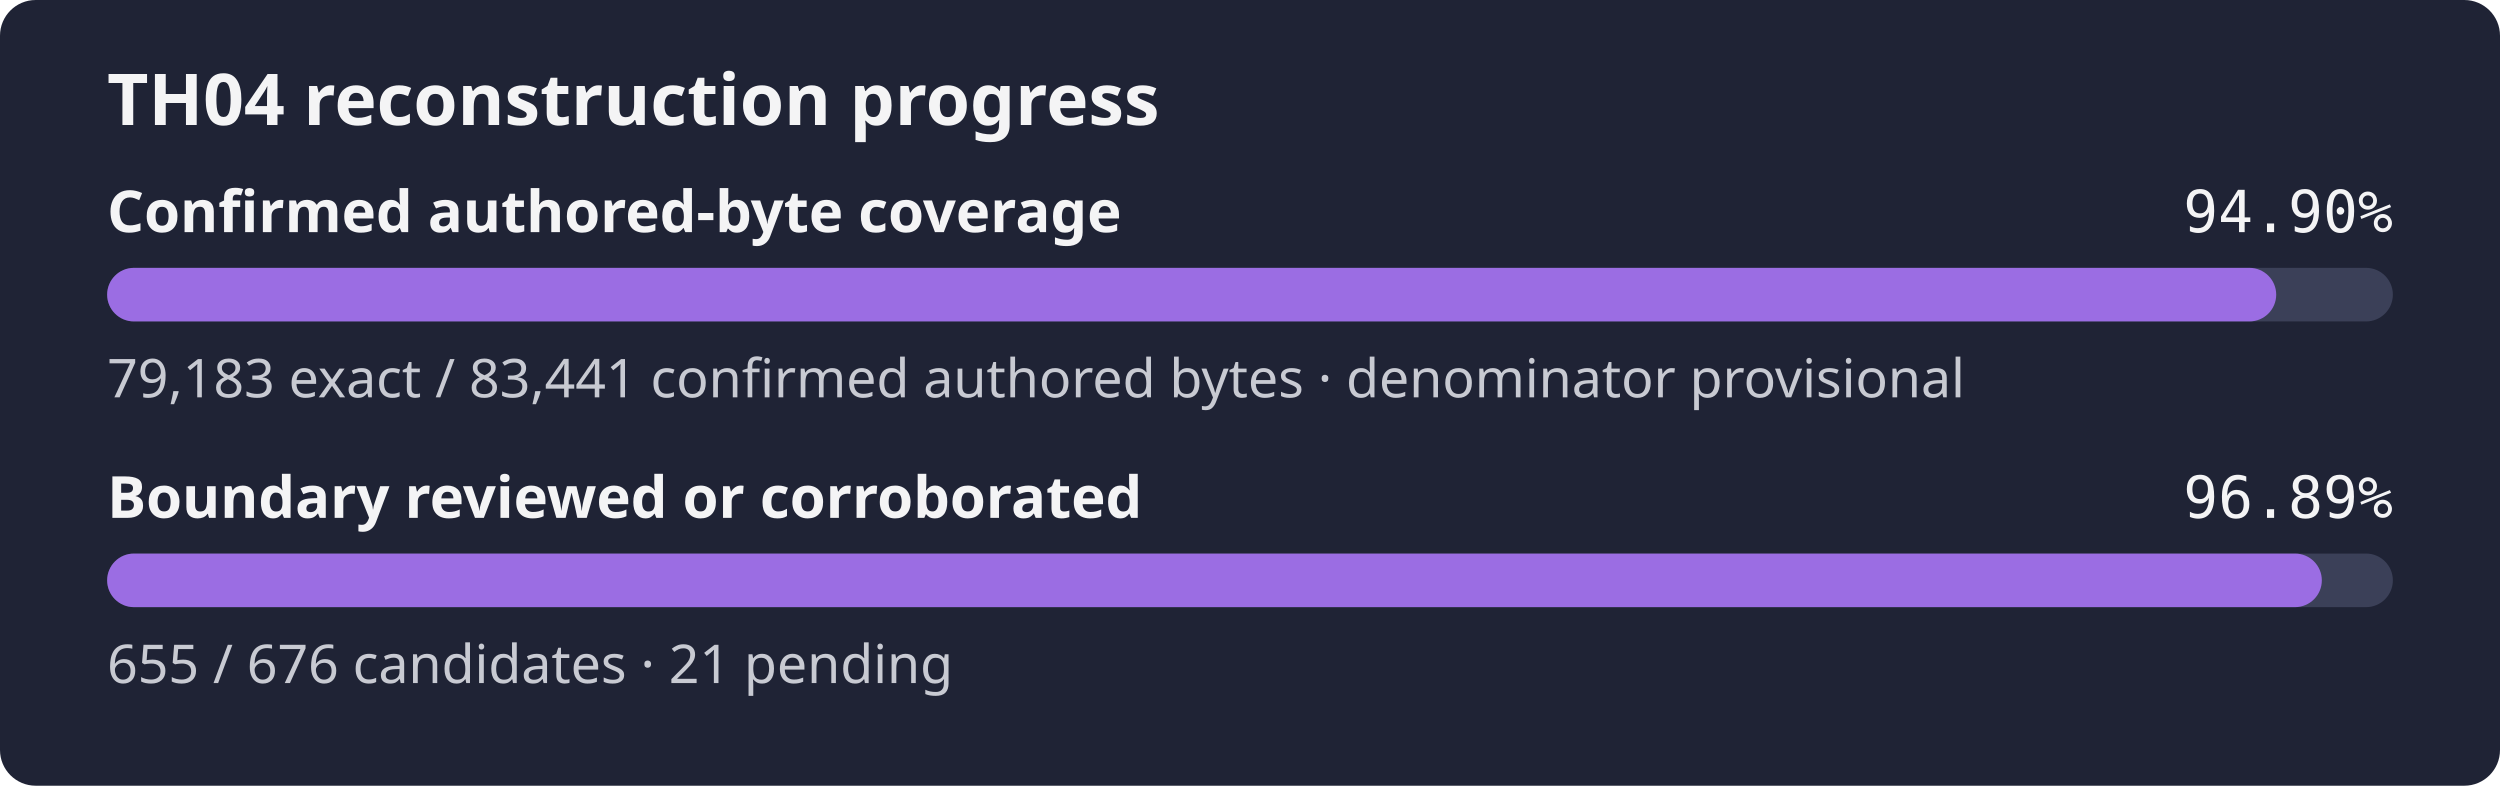
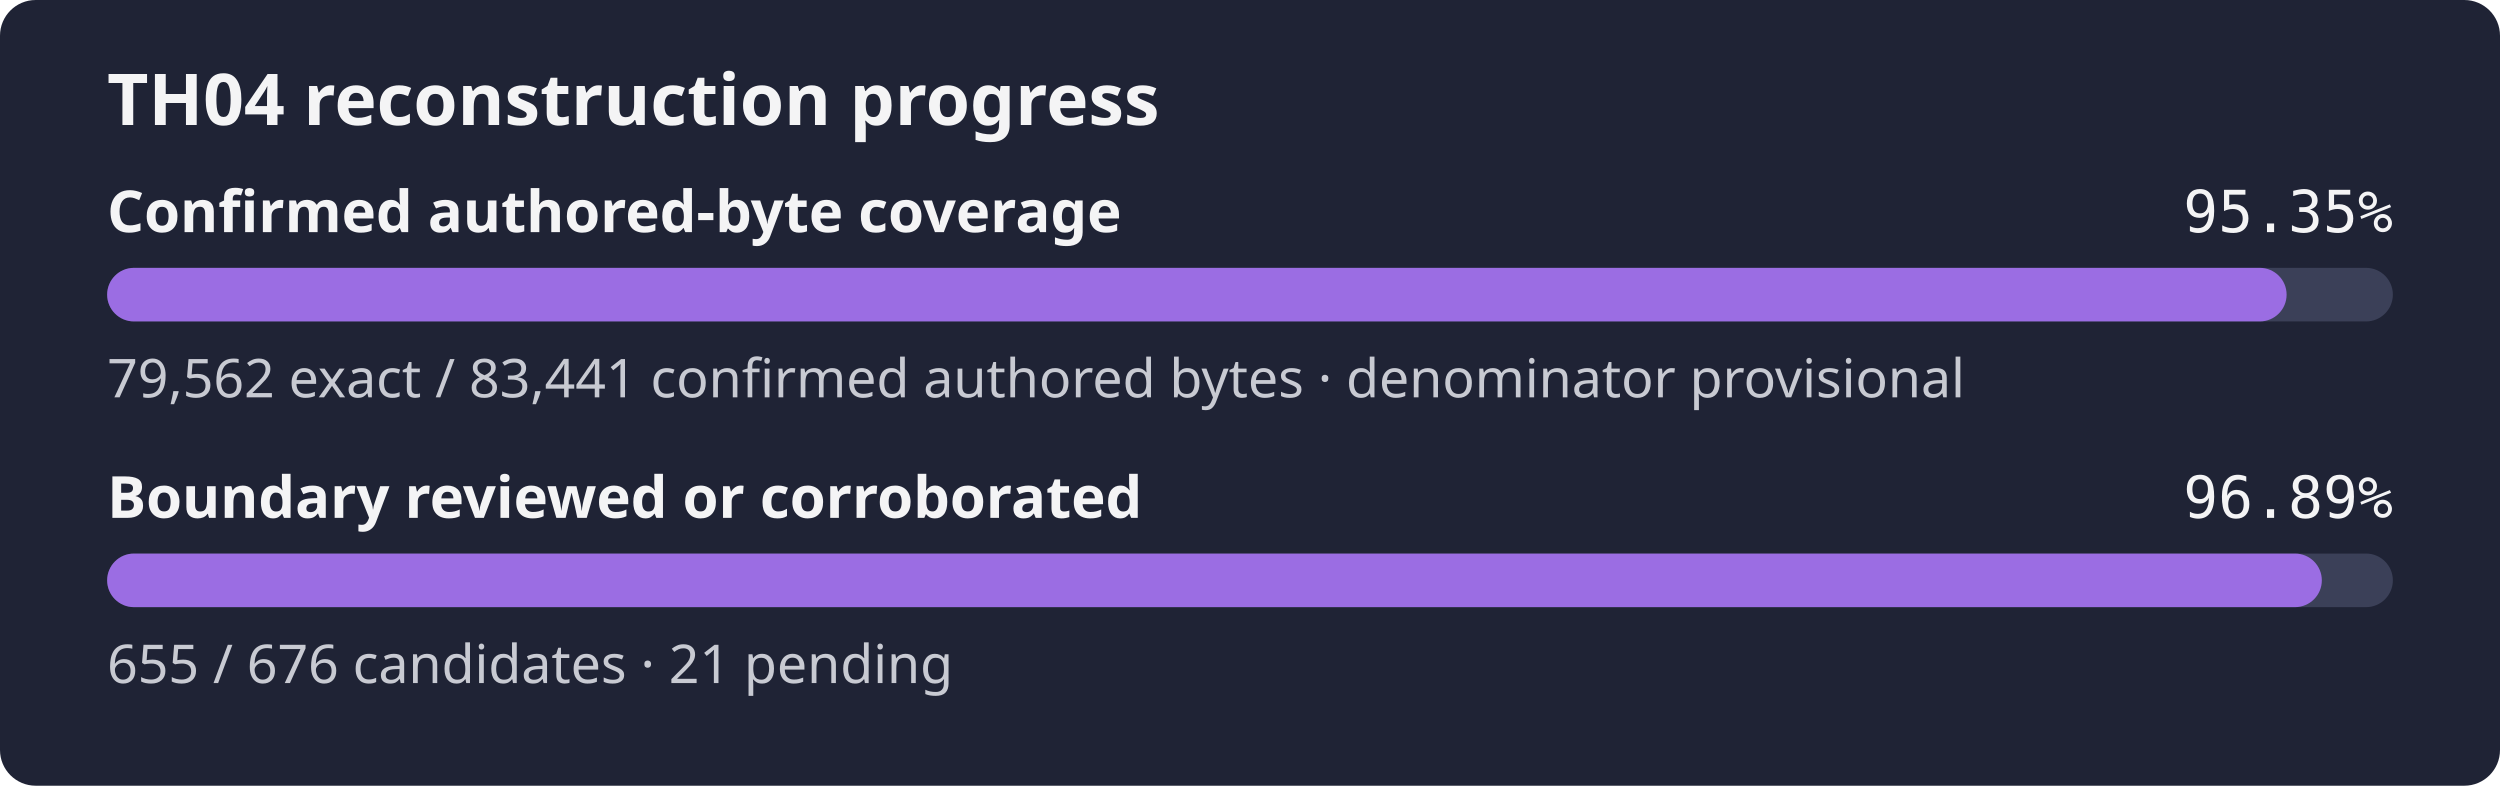
- <svg xmlns="http://www.w3.org/2000/svg" width="560" height="176" role="img" aria-label="TH04 reconstruction progress: 94.90% of the confirmed authored-byte set is exact, boundary reviewed or corroborated 96.89%">
+ <svg xmlns="http://www.w3.org/2000/svg" width="560" height="176" role="img" aria-label="TH04 reconstruction progress: 95.35% of the confirmed authored-byte set is exact, boundary reviewed or corroborated 96.89%">
  <rect width="560" height="176" rx="8" fill="#1f2335" />
  <text x="24" y="28" fill="#f4f4f5" font-family="sans-serif" font-size="16" font-weight="600">TH04 reconstruction progress</text>
  <text x="24" y="52" fill="#f4f4f5" font-family="sans-serif" font-size="13" font-weight="600">Confirmed authored-byte coverage</text>
-   <text x="536" y="52" fill="#f4f4f5" text-anchor="end" font-family="monospace" font-size="13">94.90%</text>
+   <text x="536" y="52" fill="#f4f4f5" text-anchor="end" font-family="monospace" font-size="13">95.35%</text>
  <rect x="24" y="60" width="512" height="12" rx="6" fill="#3b4058" />
-   <rect x="24" y="60" width="485.87" height="12" rx="6" fill="#9b6de3" />
-   <text x="24" y="89" fill="#c8cad2" font-family="sans-serif" font-size="12">79,183 exact / 83,441 confirmed authored bytes · denominator provisional</text>
+   <rect x="24" y="60" width="488.20" height="12" rx="6" fill="#9b6de3" />
+   <text x="24" y="89" fill="#c8cad2" font-family="sans-serif" font-size="12">79,562 exact / 83,441 confirmed authored bytes · denominator provisional</text>
  <text x="24" y="116" fill="#f4f4f5" font-family="sans-serif" font-size="13" font-weight="600">Boundary reviewed or corroborated</text>
  <text x="536" y="116" fill="#f4f4f5" text-anchor="end" font-family="monospace" font-size="13">96.89%</text>
  <rect x="24" y="124" width="512" height="12" rx="6" fill="#3b4058" />
  <rect x="24" y="124" width="496.09" height="12" rx="6" fill="#9b6de3" />
  <text x="24" y="153" fill="#c8cad2" font-family="sans-serif" font-size="12">655 / 676 candidates · 21 pending</text>
</svg>
